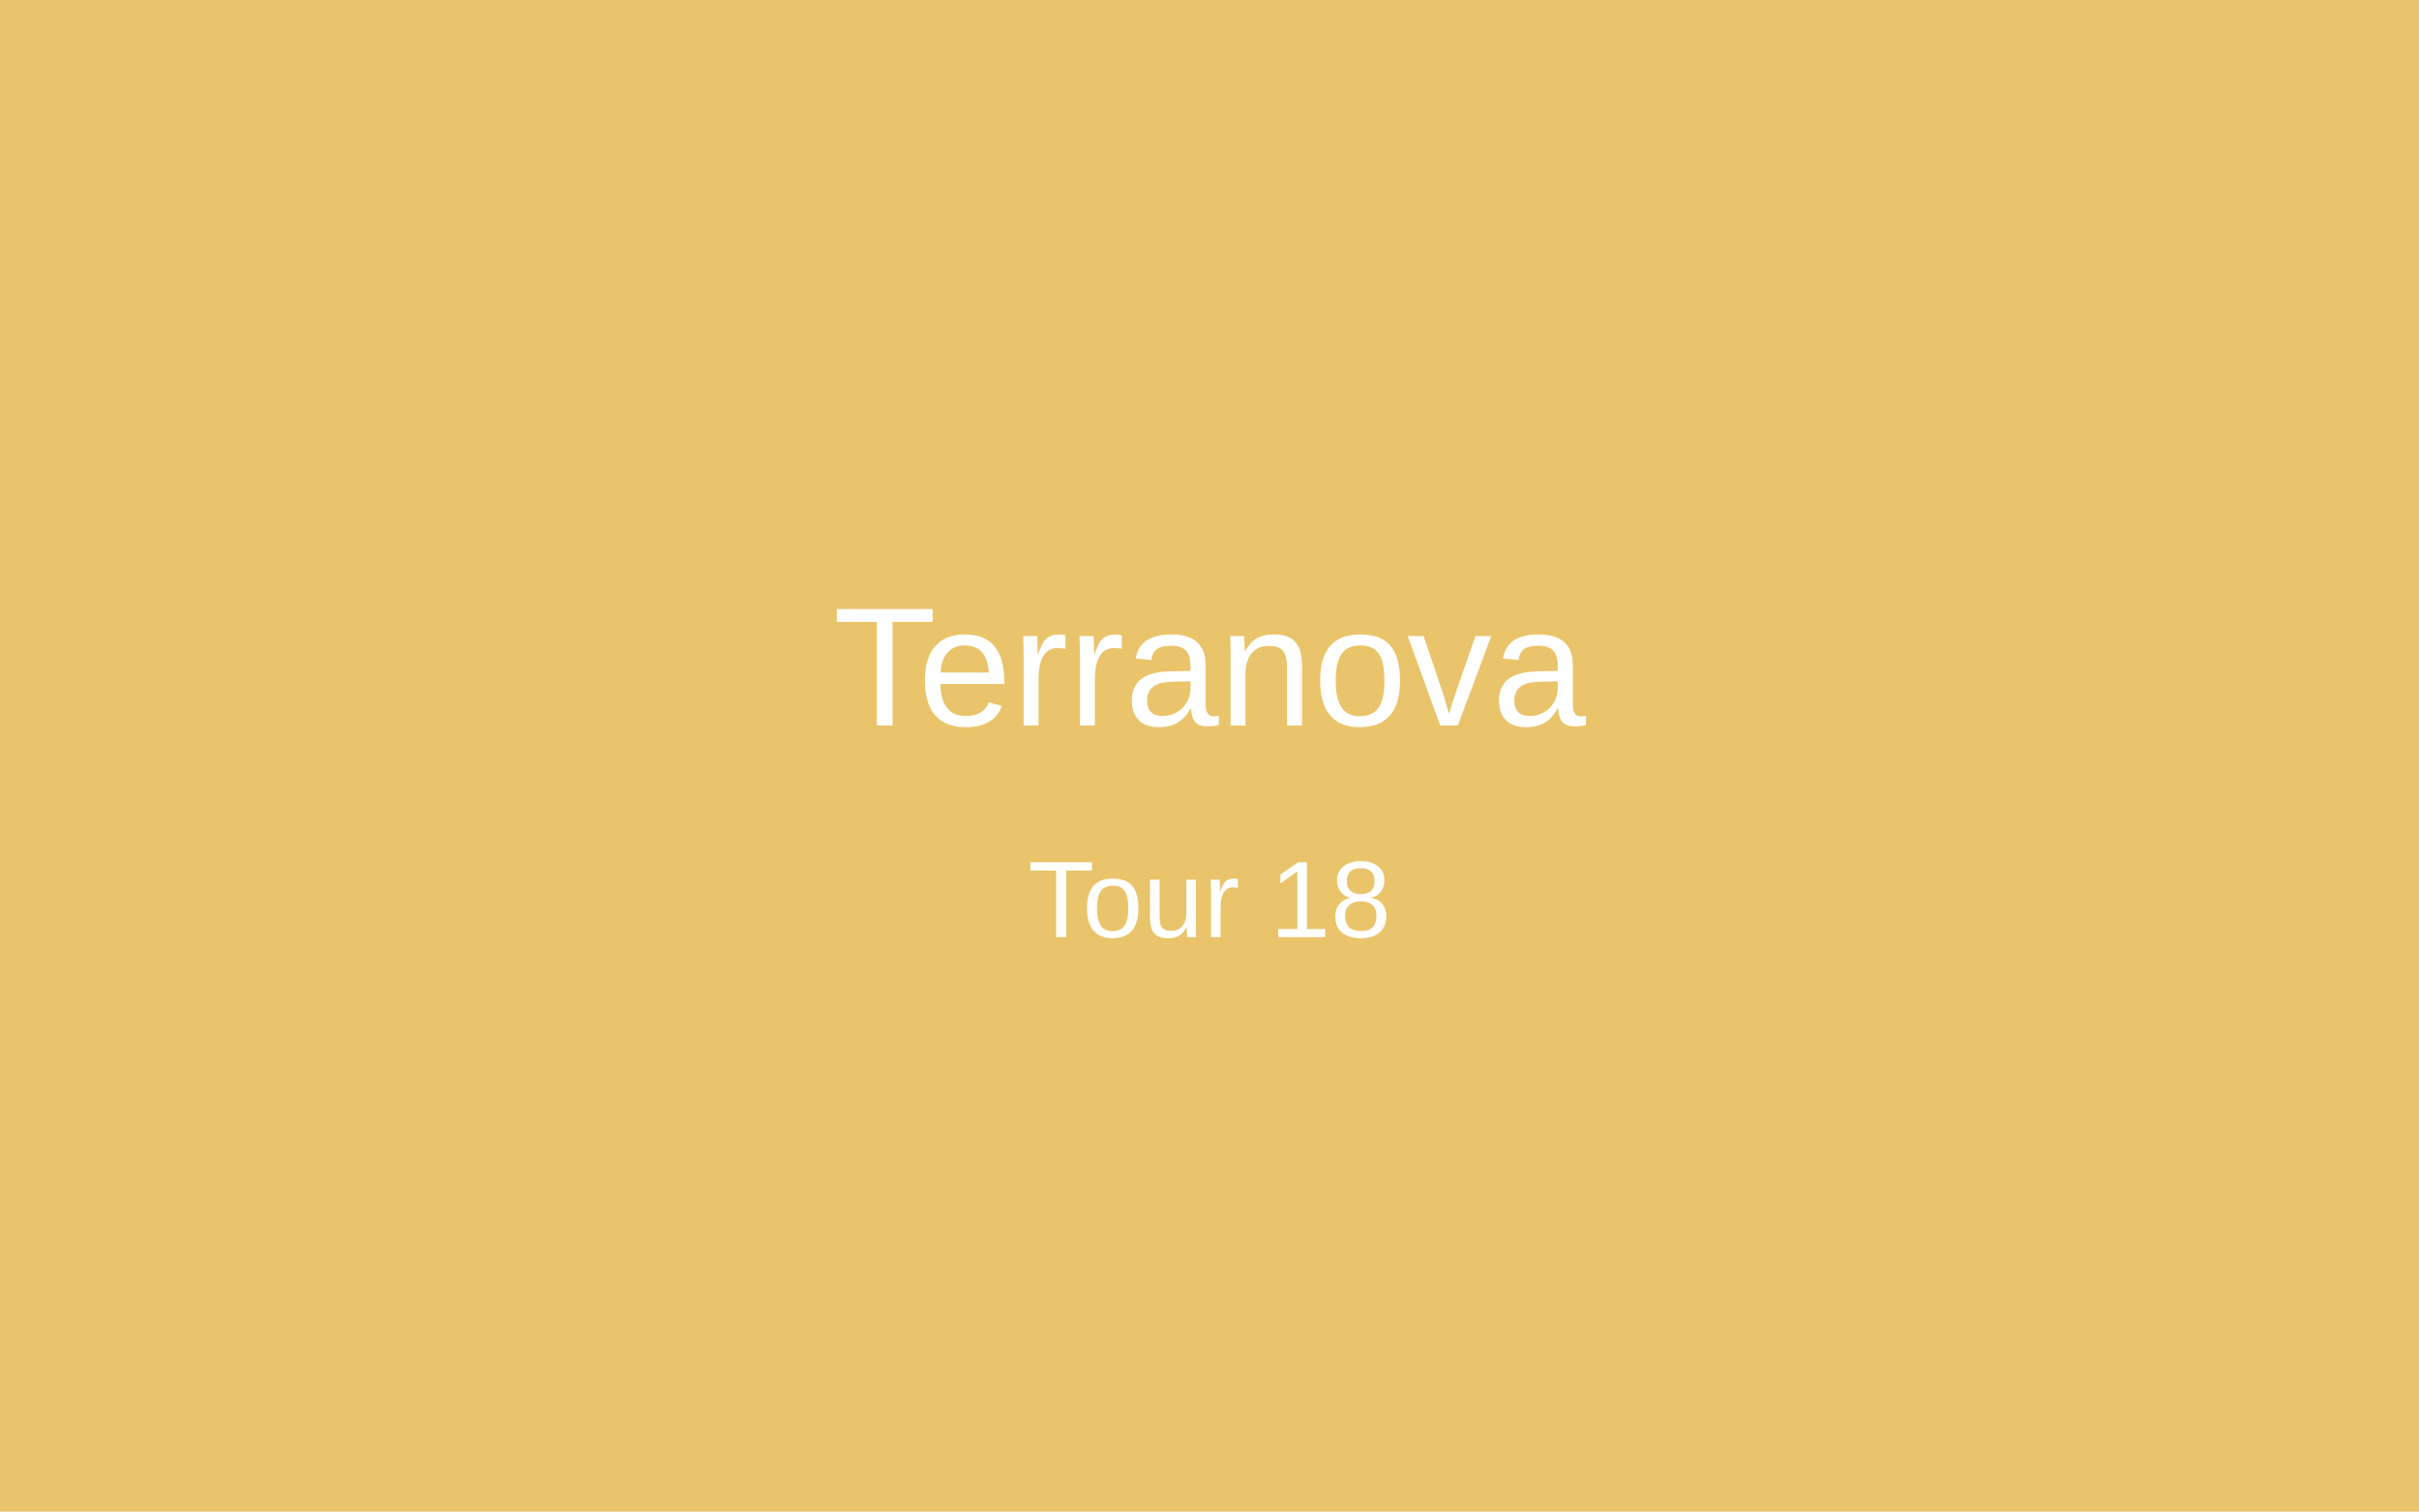
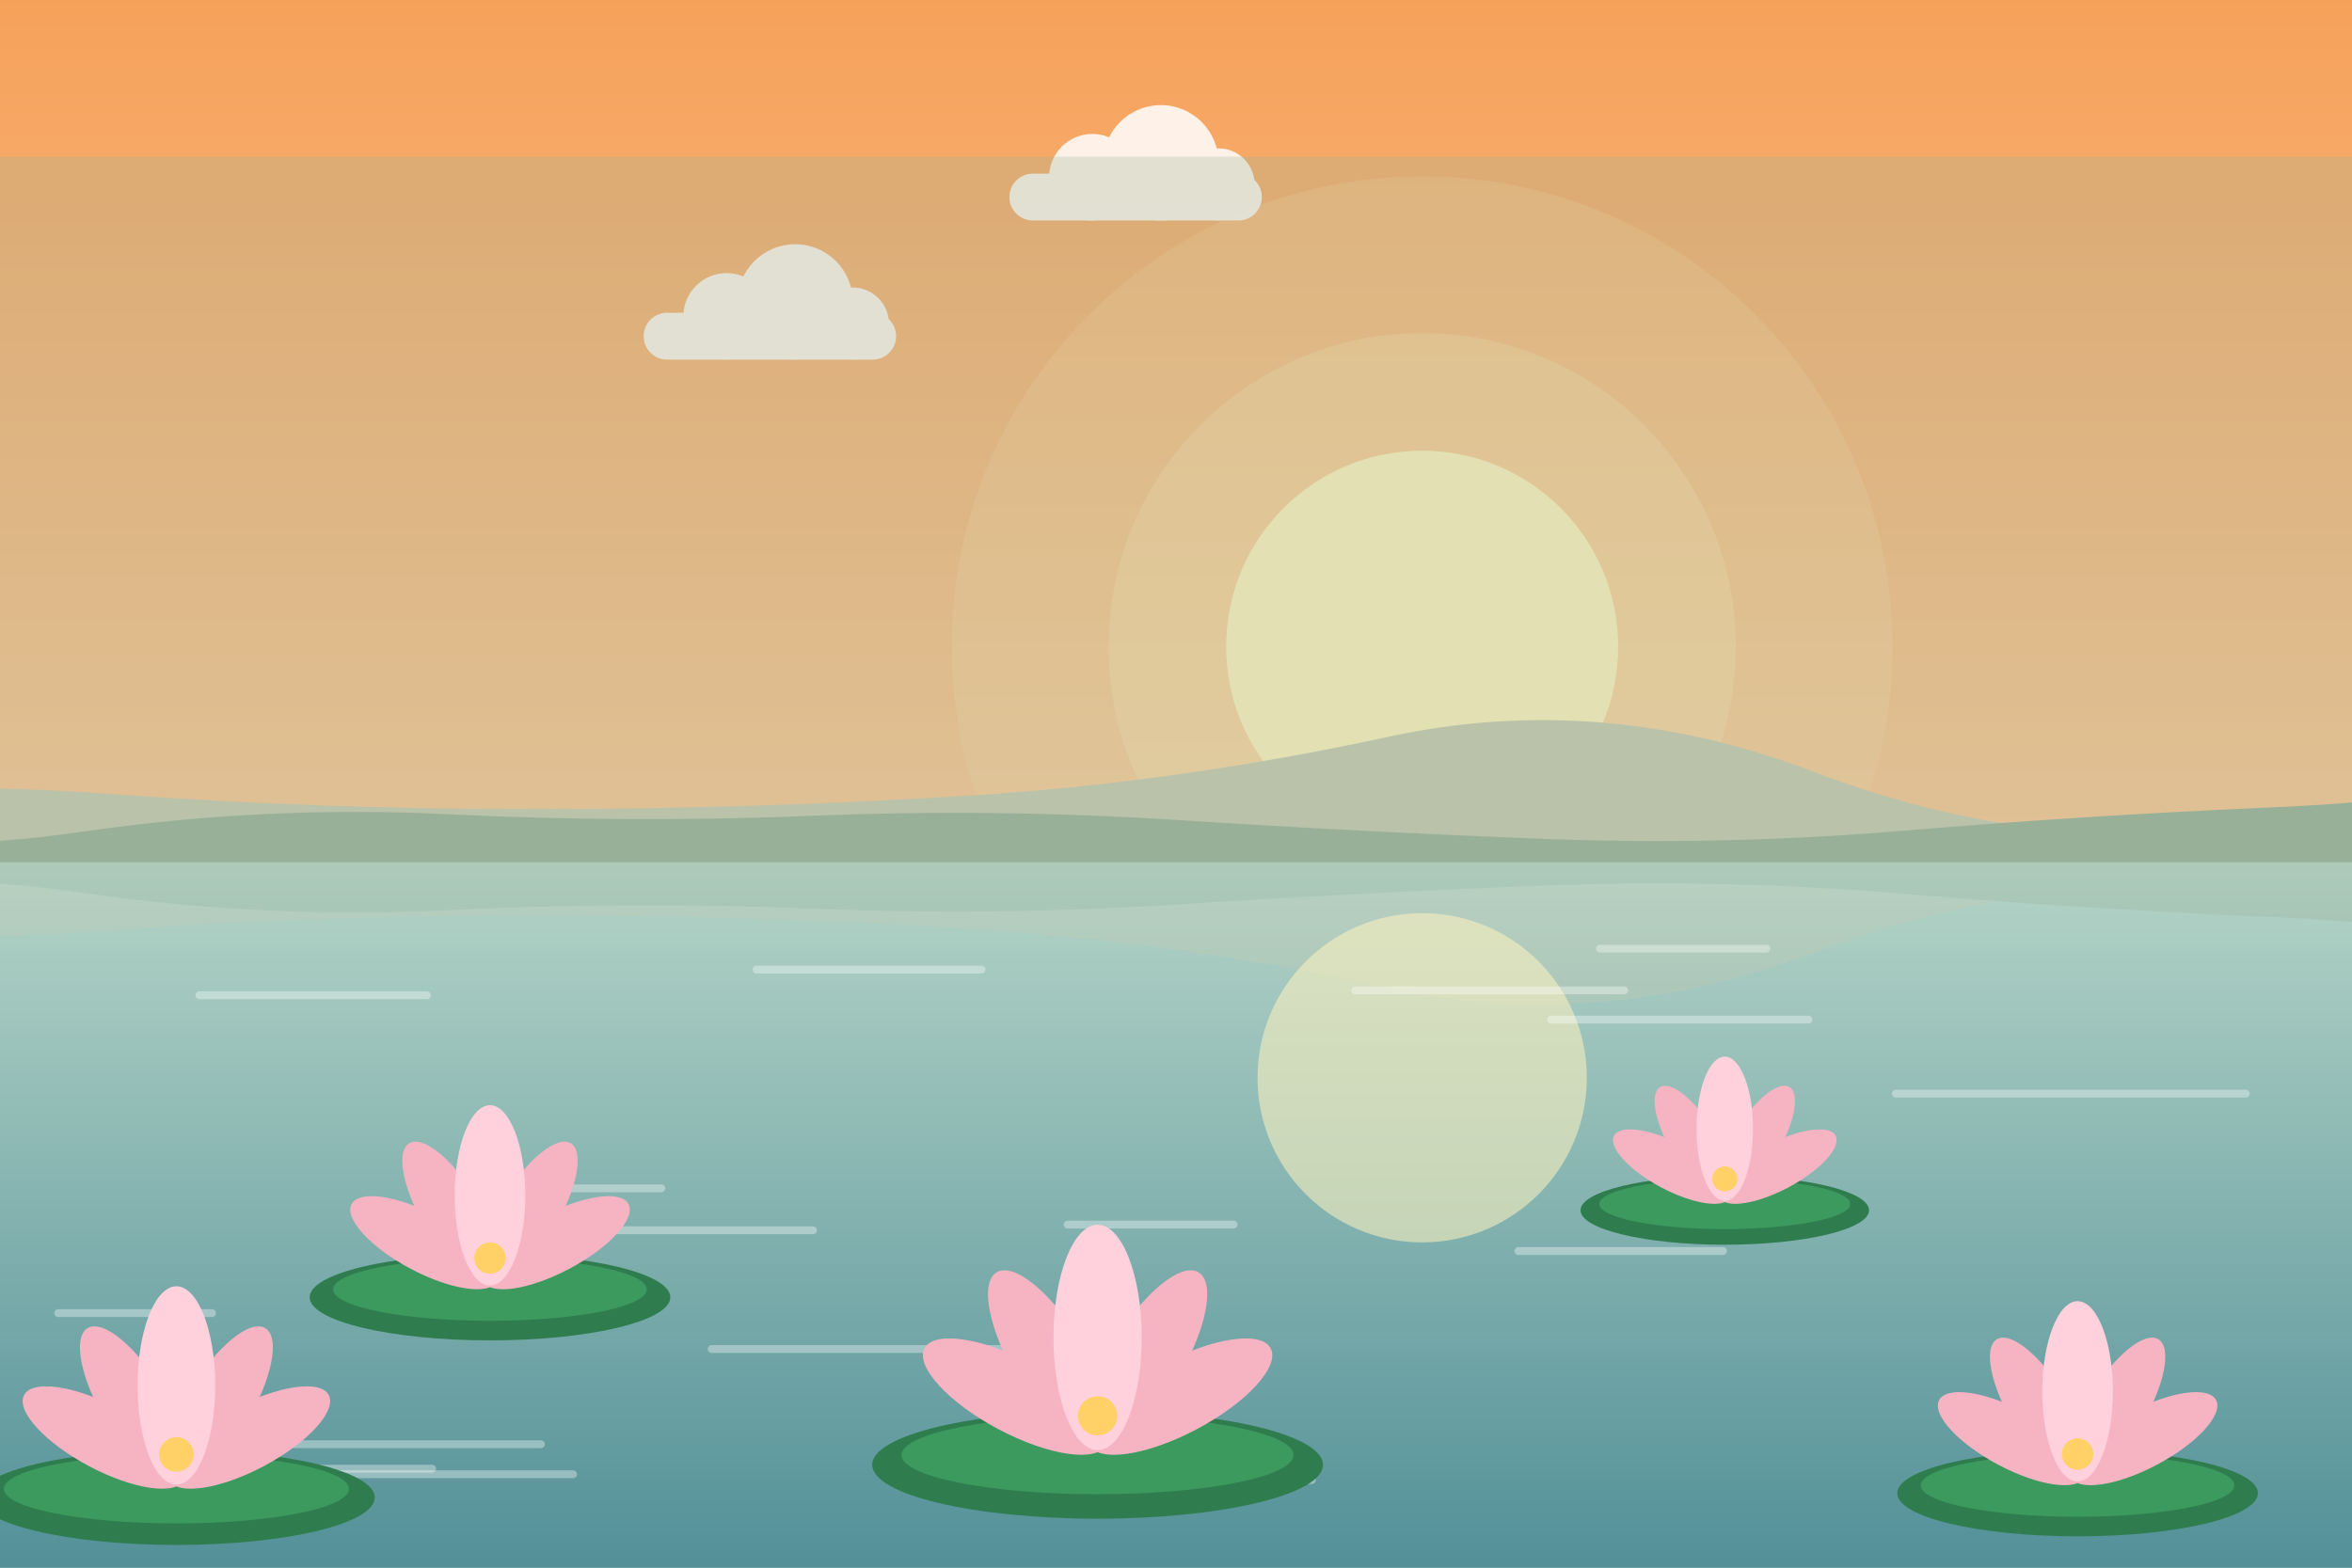
- <svg xmlns="http://www.w3.org/2000/svg" width="800" height="500" viewBox="0 0 800 500">
-   <rect width="800" height="500" fill="#e9c46a" />
-   <text x="400" y="240" font-family="Arial, sans-serif" font-size="56" fill="#fff" text-anchor="middle">Terranova</text>
-   <text x="400" y="310" font-family="Arial, sans-serif" font-size="36" fill="#fff" text-anchor="middle">Tour 18</text>
+ <svg xmlns="http://www.w3.org/2000/svg" viewBox="0 0 1200 800" width="1200" height="800" preserveAspectRatio="xMidYMid slice" role="img">
+   <defs>
+     <linearGradient id="sky" x1="0" y1="0" x2="0" y2="1">
+       <stop offset="0" stop-color="#f6a15a" />
+       <stop offset="1" stop-color="#fde9c9" />
+     </linearGradient>
+   </defs>
+   <rect width="1200" height="800" fill="url(#sky)" />
+   <circle cx="725.6" cy="330.0" r="240.0" fill="#fff3bf" opacity=".16" />
+   <circle cx="725.6" cy="330.0" r="160.0" fill="#fff3bf" opacity=".25" />
+   <circle cx="725.6" cy="330.0" r="100.0" fill="#fff3bf" />
+   <g fill="#ffffff" opacity=".85" transform="translate(579.4,88.6) scale(0.92)">
+     <rect x="-70" y="0" width="140" height="26" rx="13" />
+     <circle cx="-24" cy="2" r="24" />
+     <circle cx="14" cy="-6" r="32" />
+     <circle cx="46" cy="6" r="20" />
+   </g>
+   <g fill="#ffffff" opacity=".85" transform="translate(392.8,159.6) scale(0.92)">
+     <rect x="-70" y="0" width="140" height="26" rx="13" />
+     <circle cx="-24" cy="2" r="24" />
+     <circle cx="14" cy="-6" r="32" />
+     <circle cx="46" cy="6" r="20" />
+   </g>
+   <path d="M-50.0,410.7 Q-50.0,397.5 58.3,405.3 Q166.7,413.1 275.0,412.9 Q383.3,412.8 491.7,406.2 Q600.0,399.5 708.3,376.0 Q816.7,352.5 925.0,393.7 Q1033.3,435.0 1141.7,424.0 Q1250.0,413.0 1250.0,414.8 L1250.0,416.5 L1250,800 L-50,800 Z" fill="#c6c9b0" />
+   <path d="M-50.0,417.5 Q-50.0,437.7 42.9,424.3 Q135.7,410.9 228.6,415.5 Q321.4,420.1 414.3,416.3 Q507.1,412.5 600.0,418.4 Q692.9,424.4 785.7,428.0 Q878.6,431.7 971.4,423.9 Q1064.3,416.1 1157.1,412.1 Q1250.0,408.1 1250.0,397.3 L1250.0,386.5 L1250,800 L-50,800 Z" fill="#99b098" />
+   <defs>
+     <linearGradient id="lake" x1="0" y1="0" x2="0" y2="1">
+       <stop offset="0" stop-color="#b5d4c7" />
+       <stop offset="1" stop-color="#529098" />
+     </linearGradient>
+   </defs>
+   <rect x="0.0" y="440.0" width="1200.0" height="360.0" rx="0" fill="url(#lake)" />
+   <g transform="translate(0,880) scale(1,-1)" opacity=".28">
+     <path d="M-50.0,410.7 Q-50.0,397.5 58.3,405.3 Q166.7,413.1 275.0,412.9 Q383.3,412.8 491.7,406.2 Q600.0,399.5 708.3,376.0 Q816.7,352.5 925.0,393.7 Q1033.3,435.0 1141.7,424.0 Q1250.0,413.0 1250.0,414.8 L1250.0,416.5 L1250,800 L-50,800 Z" fill="#c6c9b0" />
+     <path d="M-50.0,417.5 Q-50.0,437.7 42.9,424.3 Q135.7,410.9 228.6,415.5 Q321.4,420.1 414.3,416.3 Q507.1,412.5 600.0,418.4 Q692.9,424.4 785.7,428.0 Q878.6,431.7 971.4,423.9 Q1064.3,416.1 1157.1,412.1 Q1250.0,408.1 1250.0,397.3 L1250.0,386.5 L1250,800 L-50,800 Z" fill="#99b098" />
+   </g>
+   <circle cx="725.6" cy="550.0" r="84.0" fill="#fff3bf" opacity=".55" />
+   <rect x="538.4" y="753.3" width="132.9" height="4.0" rx="2" fill="#ffffff" opacity=".35" />
+   <rect x="689.5" y="503.4" width="141.2" height="4.0" rx="2" fill="#ffffff" opacity=".35" />
+   <rect x="3.7" y="752.1" width="137.1" height="4.0" rx="2" fill="#ffffff" opacity=".35" />
+   <rect x="168.7" y="750.3" width="125.7" height="4.0" rx="2" fill="#ffffff" opacity=".35" />
+   <rect x="384.0" y="492.8" width="118.8" height="4.0" rx="2" fill="#ffffff" opacity=".35" />
+   <rect x="789.4" y="518.3" width="135.3" height="4.0" rx="2" fill="#ffffff" opacity=".35" />
+   <rect x="122.7" y="747.5" width="99.8" height="4.0" rx="2" fill="#ffffff" opacity=".35" />
+   <rect x="99.7" y="505.9" width="120.1" height="4.0" rx="2" fill="#ffffff" opacity=".35" />
+   <rect x="27.7" y="668.1" width="82.5" height="4.0" rx="2" fill="#ffffff" opacity=".35" />
+   <rect x="965.3" y="556.1" width="182.5" height="4.0" rx="2" fill="#ffffff" opacity=".35" />
+   <rect x="223.4" y="604.4" width="116.0" height="4.0" rx="2" fill="#ffffff" opacity=".35" />
+   <rect x="504.0" y="750.5" width="119.3" height="4.0" rx="2" fill="#ffffff" opacity=".35" />
+   <rect x="361.1" y="686.4" width="156.2" height="4.0" rx="2" fill="#ffffff" opacity=".35" />
+   <rect x="542.7" y="622.9" width="88.7" height="4.0" rx="2" fill="#ffffff" opacity=".35" />
+   <rect x="282.9" y="625.8" width="133.9" height="4.0" rx="2" fill="#ffffff" opacity=".35" />
+   <rect x="122.2" y="735.0" width="155.8" height="4.0" rx="2" fill="#ffffff" opacity=".35" />
+   <rect x="772.7" y="636.4" width="108.4" height="4.0" rx="2" fill="#ffffff" opacity=".35" />
+   <rect x="814.3" y="482.1" width="88.9" height="4.0" rx="2" fill="#ffffff" opacity=".35" />
+   <g transform="translate(250.0,640.0) scale(1.00)">
+     <ellipse cx="0" cy="22" rx="92" ry="22" fill="#2f7d4f" />
+     <ellipse cx="0" cy="18" rx="80" ry="16" fill="#3c9a5f" />
+     <ellipse cx="0" cy="-26" rx="15" ry="42" fill="#f6b4c3" transform="rotate(-62 0 12)" />
+     <ellipse cx="0" cy="-26" rx="15" ry="42" fill="#f6b4c3" transform="rotate(-31 0 12)" />
+     <ellipse cx="0" cy="-26" rx="15" ry="42" fill="#f6b4c3" transform="rotate(31 0 12)" />
+     <ellipse cx="0" cy="-26" rx="15" ry="42" fill="#f6b4c3" transform="rotate(62 0 12)" />
+     <ellipse cx="0" cy="-30" rx="18" ry="46" fill="#ffd1dc" />
+     <circle cx="0" cy="2" r="8" fill="#ffd166" />
+   </g>
+   <g transform="translate(880.0,600.0) scale(0.80)">
+     <ellipse cx="0" cy="22" rx="92" ry="22" fill="#2f7d4f" />
+     <ellipse cx="0" cy="18" rx="80" ry="16" fill="#3c9a5f" />
+     <ellipse cx="0" cy="-26" rx="15" ry="42" fill="#f6b4c3" transform="rotate(-62 0 12)" />
+     <ellipse cx="0" cy="-26" rx="15" ry="42" fill="#f6b4c3" transform="rotate(-31 0 12)" />
+     <ellipse cx="0" cy="-26" rx="15" ry="42" fill="#f6b4c3" transform="rotate(31 0 12)" />
+     <ellipse cx="0" cy="-26" rx="15" ry="42" fill="#f6b4c3" transform="rotate(62 0 12)" />
+     <ellipse cx="0" cy="-30" rx="18" ry="46" fill="#ffd1dc" />
+     <circle cx="0" cy="2" r="8" fill="#ffd166" />
+   </g>
+   <g transform="translate(560.0,720.0) scale(1.25)">
+     <ellipse cx="0" cy="22" rx="92" ry="22" fill="#2f7d4f" />
+     <ellipse cx="0" cy="18" rx="80" ry="16" fill="#3c9a5f" />
+     <ellipse cx="0" cy="-26" rx="15" ry="42" fill="#f6b4c3" transform="rotate(-62 0 12)" />
+     <ellipse cx="0" cy="-26" rx="15" ry="42" fill="#f6b4c3" transform="rotate(-31 0 12)" />
+     <ellipse cx="0" cy="-26" rx="15" ry="42" fill="#f6b4c3" transform="rotate(31 0 12)" />
+     <ellipse cx="0" cy="-26" rx="15" ry="42" fill="#f6b4c3" transform="rotate(62 0 12)" />
+     <ellipse cx="0" cy="-30" rx="18" ry="46" fill="#ffd1dc" />
+     <circle cx="0" cy="2" r="8" fill="#ffd166" />
+   </g>
+   <g transform="translate(1060.0,740.0) scale(1.00)">
+     <ellipse cx="0" cy="22" rx="92" ry="22" fill="#2f7d4f" />
+     <ellipse cx="0" cy="18" rx="80" ry="16" fill="#3c9a5f" />
+     <ellipse cx="0" cy="-26" rx="15" ry="42" fill="#f6b4c3" transform="rotate(-62 0 12)" />
+     <ellipse cx="0" cy="-26" rx="15" ry="42" fill="#f6b4c3" transform="rotate(-31 0 12)" />
+     <ellipse cx="0" cy="-26" rx="15" ry="42" fill="#f6b4c3" transform="rotate(31 0 12)" />
+     <ellipse cx="0" cy="-26" rx="15" ry="42" fill="#f6b4c3" transform="rotate(62 0 12)" />
+     <ellipse cx="0" cy="-30" rx="18" ry="46" fill="#ffd1dc" />
+     <circle cx="0" cy="2" r="8" fill="#ffd166" />
+   </g>
+   <g transform="translate(90.0,740.0) scale(1.10)">
+     <ellipse cx="0" cy="22" rx="92" ry="22" fill="#2f7d4f" />
+     <ellipse cx="0" cy="18" rx="80" ry="16" fill="#3c9a5f" />
+     <ellipse cx="0" cy="-26" rx="15" ry="42" fill="#f6b4c3" transform="rotate(-62 0 12)" />
+     <ellipse cx="0" cy="-26" rx="15" ry="42" fill="#f6b4c3" transform="rotate(-31 0 12)" />
+     <ellipse cx="0" cy="-26" rx="15" ry="42" fill="#f6b4c3" transform="rotate(31 0 12)" />
+     <ellipse cx="0" cy="-26" rx="15" ry="42" fill="#f6b4c3" transform="rotate(62 0 12)" />
+     <ellipse cx="0" cy="-30" rx="18" ry="46" fill="#ffd1dc" />
+     <circle cx="0" cy="2" r="8" fill="#ffd166" />
+   </g>
</svg>
